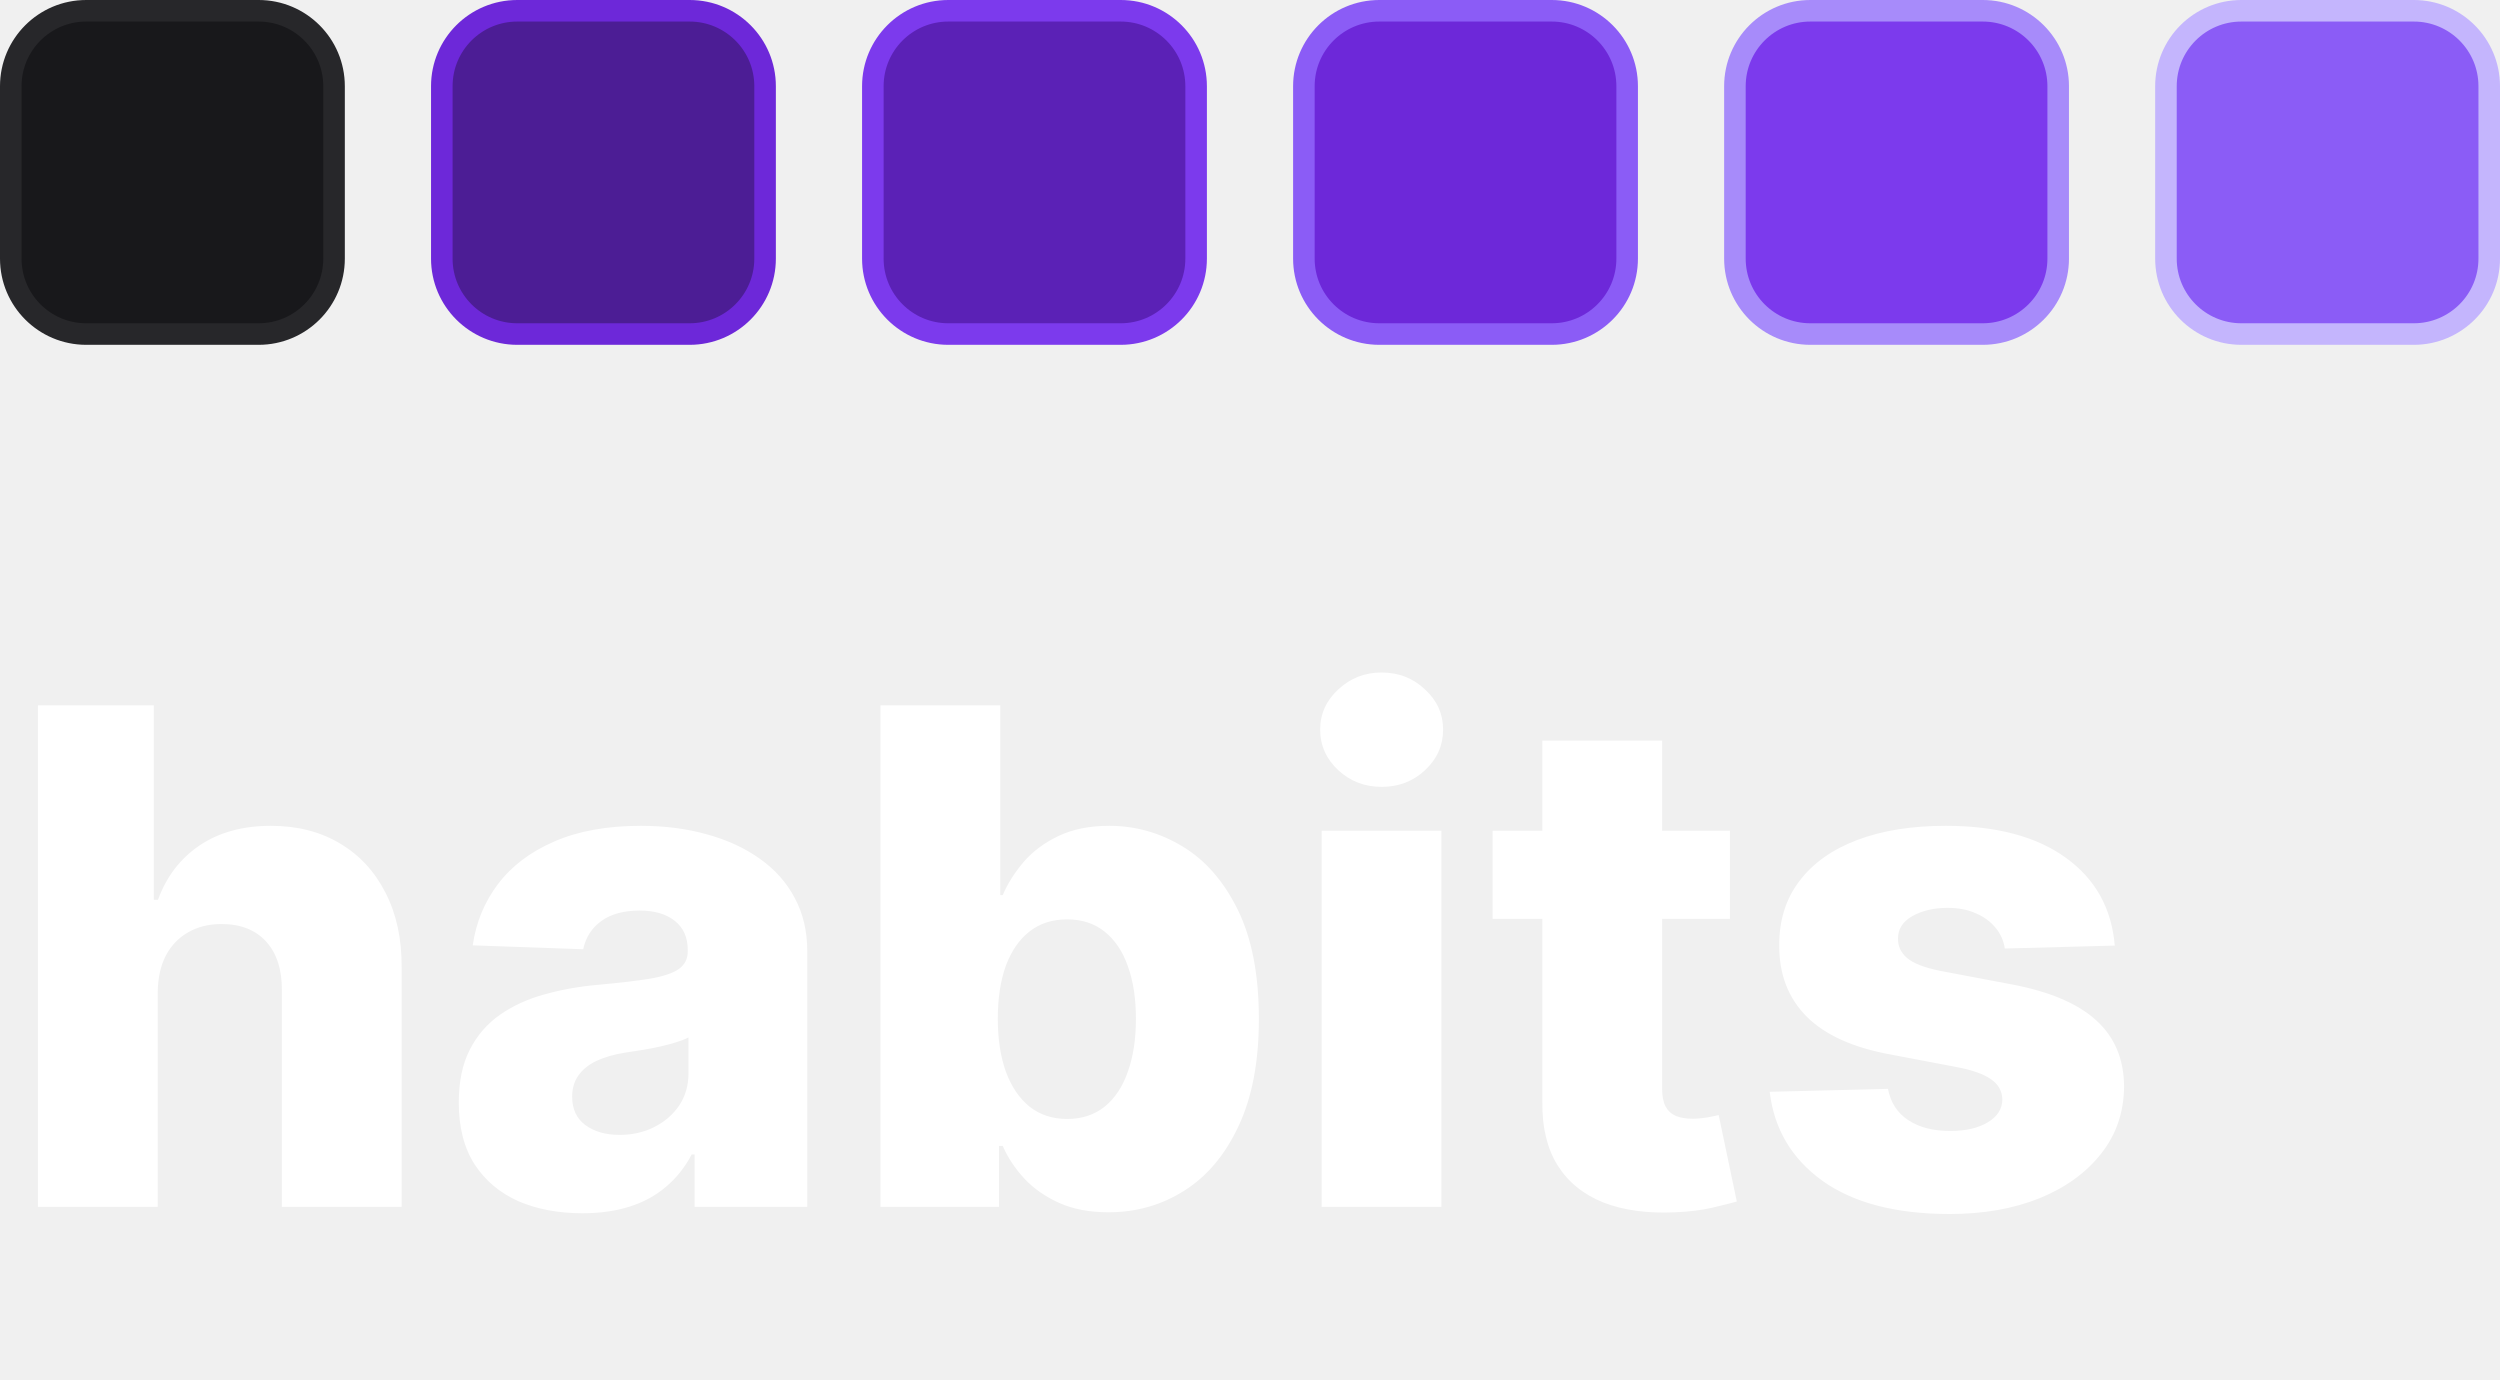
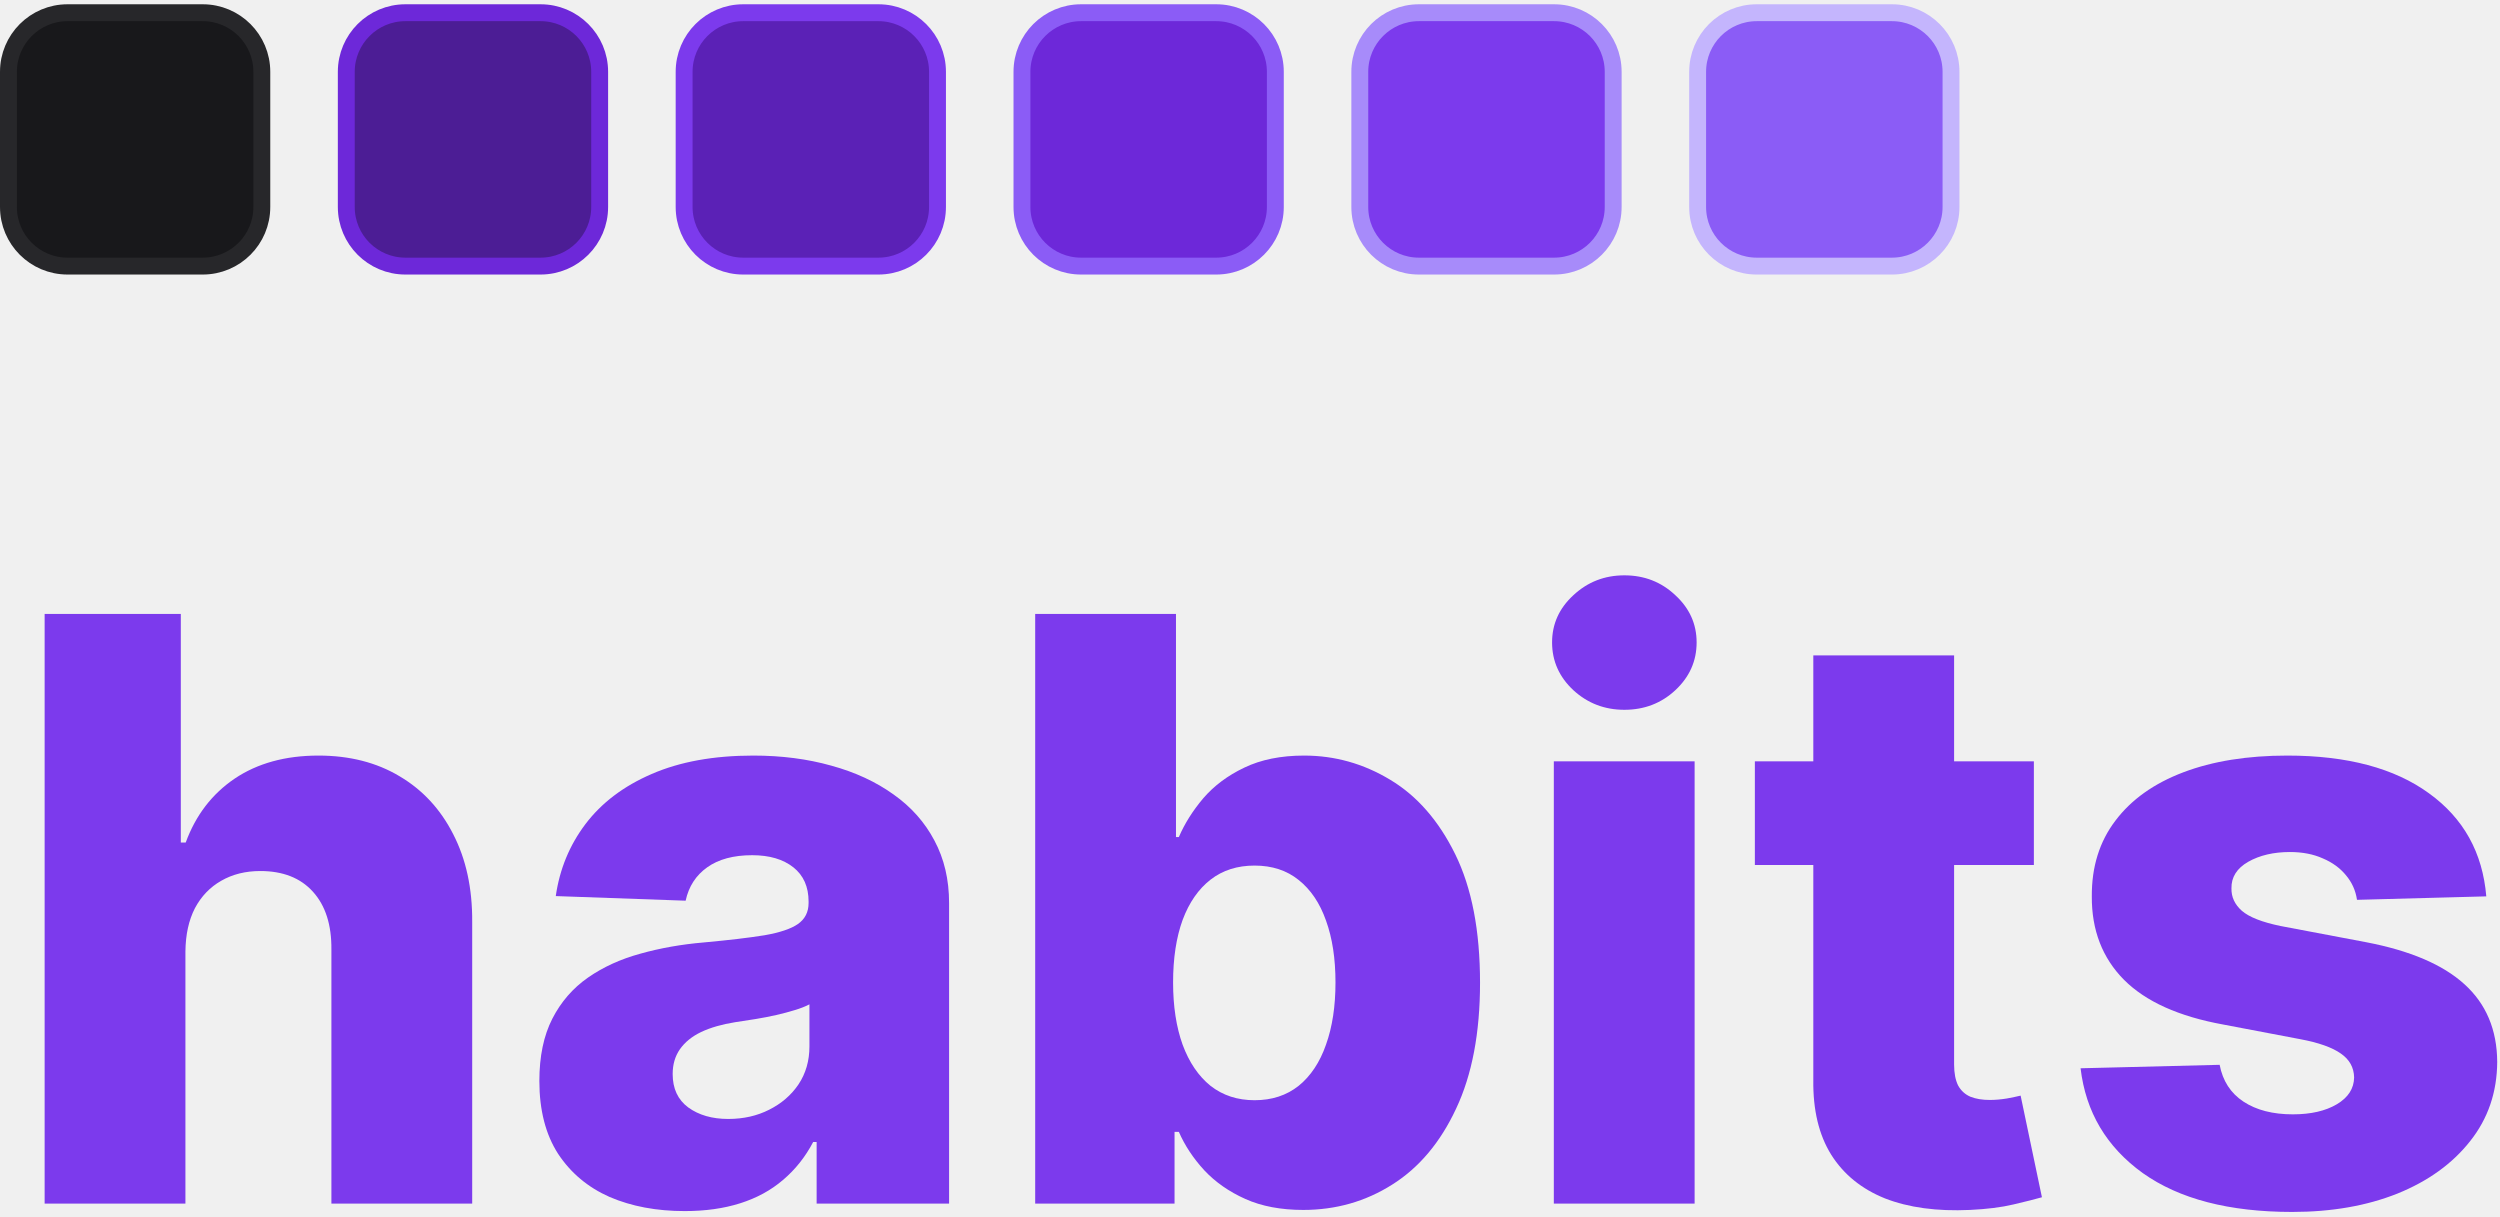
- <svg xmlns="http://www.w3.org/2000/svg" width="116" height="64" viewBox="0 0 116 64" fill="none">
-   <path d="M7.318 46.045V56H1.761V32.727H7.136V41.75H7.33C7.723 40.674 8.367 39.833 9.261 39.227C10.163 38.621 11.265 38.318 12.568 38.318C13.796 38.318 14.864 38.591 15.773 39.136C16.682 39.674 17.386 40.436 17.886 41.42C18.394 42.405 18.644 43.557 18.636 44.875V56H13.079V45.966C13.087 44.996 12.845 44.239 12.352 43.693C11.86 43.148 11.167 42.875 10.273 42.875C9.689 42.875 9.174 43.004 8.727 43.261C8.288 43.511 7.943 43.871 7.693 44.341C7.451 44.811 7.326 45.379 7.318 46.045ZM27.026 56.295C25.912 56.295 24.923 56.11 24.06 55.739C23.204 55.36 22.526 54.792 22.026 54.034C21.533 53.269 21.287 52.311 21.287 51.159C21.287 50.189 21.457 49.371 21.798 48.705C22.139 48.038 22.609 47.496 23.207 47.08C23.806 46.663 24.495 46.349 25.276 46.136C26.056 45.917 26.889 45.769 27.776 45.693C28.768 45.602 29.567 45.508 30.173 45.409C30.779 45.303 31.219 45.155 31.491 44.966C31.772 44.769 31.912 44.492 31.912 44.136V44.08C31.912 43.496 31.711 43.045 31.31 42.727C30.908 42.409 30.366 42.25 29.685 42.25C28.95 42.25 28.359 42.409 27.912 42.727C27.465 43.045 27.181 43.485 27.06 44.045L21.935 43.864C22.086 42.803 22.476 41.856 23.105 41.023C23.741 40.182 24.613 39.523 25.719 39.045C26.832 38.561 28.169 38.318 29.73 38.318C30.844 38.318 31.87 38.451 32.81 38.716C33.749 38.974 34.567 39.352 35.264 39.852C35.961 40.345 36.499 40.951 36.878 41.67C37.264 42.39 37.457 43.212 37.457 44.136V56H32.23V53.568H32.094C31.783 54.159 31.385 54.659 30.901 55.068C30.423 55.477 29.859 55.784 29.207 55.989C28.563 56.193 27.836 56.295 27.026 56.295ZM28.741 52.659C29.34 52.659 29.878 52.538 30.355 52.295C30.84 52.053 31.226 51.72 31.514 51.295C31.802 50.864 31.946 50.364 31.946 49.795V48.136C31.787 48.22 31.594 48.295 31.366 48.364C31.147 48.432 30.904 48.496 30.639 48.557C30.374 48.617 30.101 48.67 29.821 48.716C29.541 48.761 29.272 48.803 29.014 48.841C28.491 48.924 28.044 49.053 27.673 49.227C27.31 49.401 27.029 49.629 26.832 49.909C26.643 50.182 26.548 50.508 26.548 50.886C26.548 51.462 26.753 51.901 27.162 52.205C27.579 52.508 28.105 52.659 28.741 52.659ZM40.855 56V32.727H46.412V41.534H46.526C46.753 41.004 47.075 40.492 47.492 40C47.916 39.508 48.454 39.106 49.105 38.795C49.764 38.477 50.552 38.318 51.469 38.318C52.681 38.318 53.813 38.636 54.867 39.273C55.927 39.909 56.783 40.89 57.435 42.216C58.086 43.542 58.412 45.231 58.412 47.284C58.412 49.261 58.097 50.917 57.469 52.25C56.847 53.583 56.007 54.583 54.946 55.25C53.893 55.917 52.722 56.25 51.435 56.25C50.556 56.25 49.794 56.106 49.151 55.818C48.507 55.53 47.965 55.151 47.526 54.682C47.094 54.212 46.76 53.708 46.526 53.17H46.355V56H40.855ZM46.298 47.273C46.298 48.212 46.423 49.03 46.673 49.727C46.931 50.424 47.298 50.966 47.776 51.352C48.26 51.731 48.84 51.92 49.514 51.92C50.196 51.92 50.776 51.731 51.253 51.352C51.73 50.966 52.09 50.424 52.332 49.727C52.582 49.03 52.707 48.212 52.707 47.273C52.707 46.333 52.582 45.519 52.332 44.83C52.09 44.14 51.73 43.606 51.253 43.227C50.783 42.849 50.204 42.659 49.514 42.659C48.832 42.659 48.253 42.845 47.776 43.216C47.298 43.587 46.931 44.117 46.673 44.807C46.423 45.496 46.298 46.318 46.298 47.273ZM61.324 56V38.545H66.881V56H61.324ZM64.108 36.511C63.328 36.511 62.657 36.254 62.097 35.739C61.536 35.216 61.256 34.587 61.256 33.852C61.256 33.125 61.536 32.504 62.097 31.989C62.657 31.466 63.328 31.204 64.108 31.204C64.896 31.204 65.566 31.466 66.119 31.989C66.68 32.504 66.96 33.125 66.96 33.852C66.96 34.587 66.68 35.216 66.119 35.739C65.566 36.254 64.896 36.511 64.108 36.511ZM80.27 38.545V42.636H69.258V38.545H80.27ZM71.565 34.364H77.122V50.511C77.122 50.852 77.175 51.129 77.281 51.341C77.395 51.545 77.558 51.693 77.77 51.784C77.982 51.867 78.236 51.909 78.531 51.909C78.743 51.909 78.967 51.89 79.202 51.852C79.444 51.807 79.626 51.769 79.747 51.739L80.588 55.75C80.323 55.826 79.948 55.92 79.463 56.034C78.986 56.148 78.414 56.22 77.747 56.25C76.444 56.311 75.327 56.159 74.395 55.795C73.471 55.424 72.762 54.849 72.27 54.068C71.785 53.288 71.55 52.307 71.565 51.125V34.364ZM98.125 43.875L93.023 44.011C92.97 43.648 92.826 43.326 92.591 43.045C92.356 42.758 92.049 42.534 91.671 42.375C91.299 42.208 90.867 42.125 90.375 42.125C89.731 42.125 89.182 42.254 88.727 42.511C88.28 42.769 88.061 43.117 88.068 43.557C88.061 43.898 88.197 44.193 88.477 44.443C88.765 44.693 89.276 44.894 90.011 45.045L93.375 45.682C95.117 46.015 96.413 46.568 97.261 47.341C98.117 48.114 98.549 49.136 98.557 50.409C98.549 51.606 98.193 52.648 97.489 53.534C96.792 54.42 95.837 55.11 94.625 55.602C93.413 56.087 92.026 56.33 90.466 56.33C87.974 56.33 86.008 55.818 84.568 54.795C83.136 53.765 82.318 52.386 82.114 50.659L87.602 50.523C87.724 51.159 88.038 51.644 88.546 51.977C89.053 52.311 89.701 52.477 90.489 52.477C91.201 52.477 91.78 52.345 92.227 52.08C92.674 51.814 92.901 51.462 92.909 51.023C92.901 50.629 92.727 50.314 92.386 50.08C92.046 49.837 91.511 49.648 90.784 49.511L87.739 48.932C85.989 48.614 84.686 48.026 83.829 47.17C82.974 46.307 82.549 45.208 82.557 43.875C82.549 42.708 82.86 41.712 83.489 40.886C84.117 40.053 85.011 39.417 86.171 38.977C87.329 38.538 88.697 38.318 90.273 38.318C92.636 38.318 94.5 38.814 95.864 39.807C97.227 40.792 97.981 42.148 98.125 43.875Z" fill="white" />
-   <rect x="0.5" y="0.5" width="15" height="15" rx="3.5" fill="#18181B" stroke="#27272A" />
-   <rect x="20.5" y="0.5" width="15" height="15" rx="3.5" fill="#4C1D95" stroke="#6D28D9" />
-   <rect x="40.5" y="0.5" width="15" height="15" rx="3.5" fill="#5B21B6" stroke="#7C3AED" />
-   <rect x="60.5" y="0.5" width="15" height="15" rx="3.5" fill="#6D28D9" stroke="#8B5CF6" />
-   <rect x="80.5" y="0.5" width="15" height="15" rx="3.5" fill="#7C3AED" stroke="#A78BFA" />
-   <rect x="100.5" y="0.5" width="15" height="15" rx="3.5" fill="#8B5CF6" stroke="#C4B5FD" />
+ <svg xmlns="http://www.w3.org/2000/svg" width="148" height="72" viewBox="0 0 148 72" fill="none">
+   <path d="M10.977 56.321V71.253H2.642V36.344H10.704V49.878H10.994C11.585 48.264 12.551 47.003 13.892 46.094C15.244 45.185 16.898 44.73 18.852 44.73C20.693 44.73 22.296 45.139 23.659 45.957C25.023 46.764 26.079 47.906 26.829 49.383C27.591 50.861 27.966 52.588 27.954 54.565V71.253H19.619V56.202C19.631 54.747 19.267 53.611 18.528 52.793C17.79 51.974 16.75 51.565 15.409 51.565C14.534 51.565 13.761 51.758 13.091 52.145C12.432 52.52 11.915 53.06 11.54 53.764C11.176 54.469 10.989 55.321 10.977 56.321Z" fill="#7C3AED" />
+   <path d="M40.538 71.696C38.868 71.696 37.385 71.418 36.09 70.861C34.805 70.293 33.788 69.44 33.038 68.304C32.3 67.156 31.93 65.719 31.93 63.992C31.93 62.537 32.186 61.31 32.697 60.31C33.209 59.31 33.913 58.497 34.811 57.872C35.709 57.247 36.743 56.776 37.913 56.457C39.084 56.128 40.334 55.906 41.663 55.793C43.152 55.656 44.351 55.514 45.26 55.367C46.169 55.207 46.828 54.986 47.237 54.702C47.658 54.406 47.868 53.992 47.868 53.457V53.372C47.868 52.497 47.567 51.821 46.965 51.344C46.362 50.867 45.55 50.628 44.527 50.628C43.425 50.628 42.538 50.867 41.868 51.344C41.197 51.821 40.771 52.48 40.59 53.321L32.902 53.048C33.129 51.457 33.715 50.037 34.658 48.787C35.612 47.526 36.919 46.537 38.578 45.821C40.249 45.094 42.254 44.73 44.595 44.73C46.266 44.73 47.805 44.929 49.215 45.327C50.624 45.713 51.851 46.281 52.896 47.031C53.942 47.77 54.749 48.679 55.317 49.758C55.896 50.838 56.186 52.071 56.186 53.457V71.253H48.345V67.605H48.141C47.675 68.492 47.078 69.242 46.351 69.855C45.635 70.469 44.788 70.929 43.811 71.236C42.845 71.543 41.754 71.696 40.538 71.696ZM43.112 66.242C44.01 66.242 44.817 66.06 45.533 65.696C46.26 65.332 46.84 64.832 47.271 64.196C47.703 63.548 47.919 62.798 47.919 61.946V59.457C47.68 59.582 47.391 59.696 47.05 59.798C46.72 59.901 46.356 59.997 45.959 60.088C45.561 60.179 45.152 60.258 44.731 60.327C44.311 60.395 43.908 60.457 43.521 60.514C42.737 60.639 42.067 60.832 41.51 61.094C40.965 61.355 40.544 61.696 40.249 62.117C39.965 62.526 39.822 63.014 39.822 63.582C39.822 64.446 40.129 65.105 40.743 65.56C41.368 66.014 42.158 66.242 43.112 66.242Z" fill="#7C3AED" />
+   <path d="M61.283 71.253V36.344H69.618V49.554H69.788C70.129 48.758 70.612 47.992 71.237 47.253C71.874 46.514 72.68 45.912 73.658 45.446C74.646 44.969 75.828 44.73 77.203 44.73C79.021 44.73 80.72 45.207 82.3 46.162C83.891 47.117 85.175 48.588 86.152 50.577C87.129 52.565 87.618 55.099 87.618 58.179C87.618 61.145 87.146 63.628 86.203 65.628C85.271 67.628 84.01 69.128 82.419 70.128C80.84 71.128 79.084 71.628 77.152 71.628C75.834 71.628 74.692 71.412 73.726 70.98C72.76 70.548 71.947 69.98 71.288 69.276C70.641 68.571 70.141 67.815 69.788 67.008H69.533V71.253H61.283ZM69.447 58.162C69.447 59.571 69.635 60.798 70.01 61.844C70.396 62.889 70.947 63.702 71.663 64.281C72.391 64.849 73.26 65.133 74.271 65.133C75.294 65.133 76.163 64.849 76.879 64.281C77.595 63.702 78.135 62.889 78.499 61.844C78.874 60.798 79.061 59.571 79.061 58.162C79.061 56.753 78.874 55.531 78.499 54.497C78.135 53.463 77.595 52.662 76.879 52.094C76.175 51.526 75.305 51.242 74.271 51.242C73.249 51.242 72.379 51.52 71.663 52.077C70.947 52.633 70.396 53.429 70.01 54.463C69.635 55.497 69.447 56.73 69.447 58.162Z" fill="#7C3AED" />
+   <path d="M91.986 71.253V45.071H100.321V71.253H91.986ZM96.162 42.02C94.992 42.02 93.986 41.633 93.145 40.861C92.304 40.077 91.883 39.133 91.883 38.031C91.883 36.94 92.304 36.008 93.145 35.236C93.986 34.452 94.992 34.06 96.162 34.06C97.344 34.06 98.349 34.452 99.179 35.236C100.02 36.008 100.44 36.94 100.44 38.031C100.44 39.133 100.02 40.077 99.179 40.861C98.349 41.633 97.344 42.02 96.162 42.02Z" fill="#7C3AED" />
+   <path d="M120.405 45.071V51.207H103.888V45.071H120.405ZM107.348 38.798H115.683V63.02C115.683 63.531 115.763 63.946 115.922 64.264C116.092 64.571 116.337 64.793 116.655 64.929C116.973 65.054 117.354 65.117 117.797 65.117C118.115 65.117 118.45 65.088 118.803 65.031C119.166 64.963 119.439 64.906 119.621 64.861L120.882 70.878C120.484 70.992 119.922 71.133 119.195 71.304C118.479 71.474 117.621 71.582 116.621 71.628C114.666 71.719 112.99 71.492 111.592 70.946C110.206 70.389 109.143 69.526 108.405 68.355C107.678 67.185 107.325 65.713 107.348 63.94V38.798Z" fill="#7C3AED" />
+   <path d="M147.188 53.065L139.534 53.27C139.455 52.724 139.239 52.242 138.886 51.821C138.534 51.389 138.074 51.054 137.506 50.815C136.949 50.565 136.301 50.44 135.562 50.44C134.597 50.44 133.773 50.633 133.091 51.02C132.42 51.406 132.091 51.929 132.102 52.588C132.091 53.099 132.295 53.543 132.716 53.918C133.148 54.293 133.915 54.594 135.017 54.821L140.062 55.776C142.676 56.276 144.619 57.105 145.892 58.264C147.176 59.423 147.824 60.957 147.835 62.867C147.824 64.662 147.29 66.224 146.233 67.554C145.188 68.883 143.756 69.918 141.938 70.656C140.119 71.383 138.04 71.747 135.699 71.747C131.96 71.747 129.011 70.98 126.852 69.446C124.705 67.901 123.477 65.832 123.17 63.242L131.403 63.037C131.585 63.992 132.057 64.719 132.818 65.219C133.58 65.719 134.551 65.969 135.733 65.969C136.801 65.969 137.67 65.77 138.341 65.372C139.011 64.974 139.352 64.446 139.364 63.787C139.352 63.196 139.091 62.724 138.58 62.372C138.068 62.008 137.267 61.724 136.176 61.52L131.608 60.651C128.983 60.173 127.028 59.293 125.744 58.008C124.46 56.713 123.824 55.065 123.835 53.065C123.824 51.315 124.29 49.821 125.233 48.582C126.176 47.332 127.517 46.378 129.256 45.719C130.994 45.06 133.045 44.73 135.409 44.73C138.955 44.73 141.75 45.474 143.795 46.963C145.841 48.44 146.972 50.474 147.188 53.065Z" fill="#7C3AED" />
+   <rect x="0.5" y="0.753" width="15" height="15" rx="3.5" fill="#18181B" stroke="#27272A" />
+   <rect x="20.5" y="0.753" width="15" height="15" rx="3.5" fill="#4C1D95" stroke="#6D28D9" />
+   <rect x="40.5" y="0.753" width="15" height="15" rx="3.5" fill="#5B21B6" stroke="#7C3AED" />
+   <rect x="60.5" y="0.753" width="15" height="15" rx="3.5" fill="#6D28D9" stroke="#8B5CF6" />
+   <rect x="80.5" y="0.753" width="15" height="15" rx="3.5" fill="#7C3AED" stroke="#A78BFA" />
+   <rect x="100.5" y="0.753" width="15" height="15" rx="3.5" fill="#8B5CF6" stroke="#C4B5FD" />
</svg>
